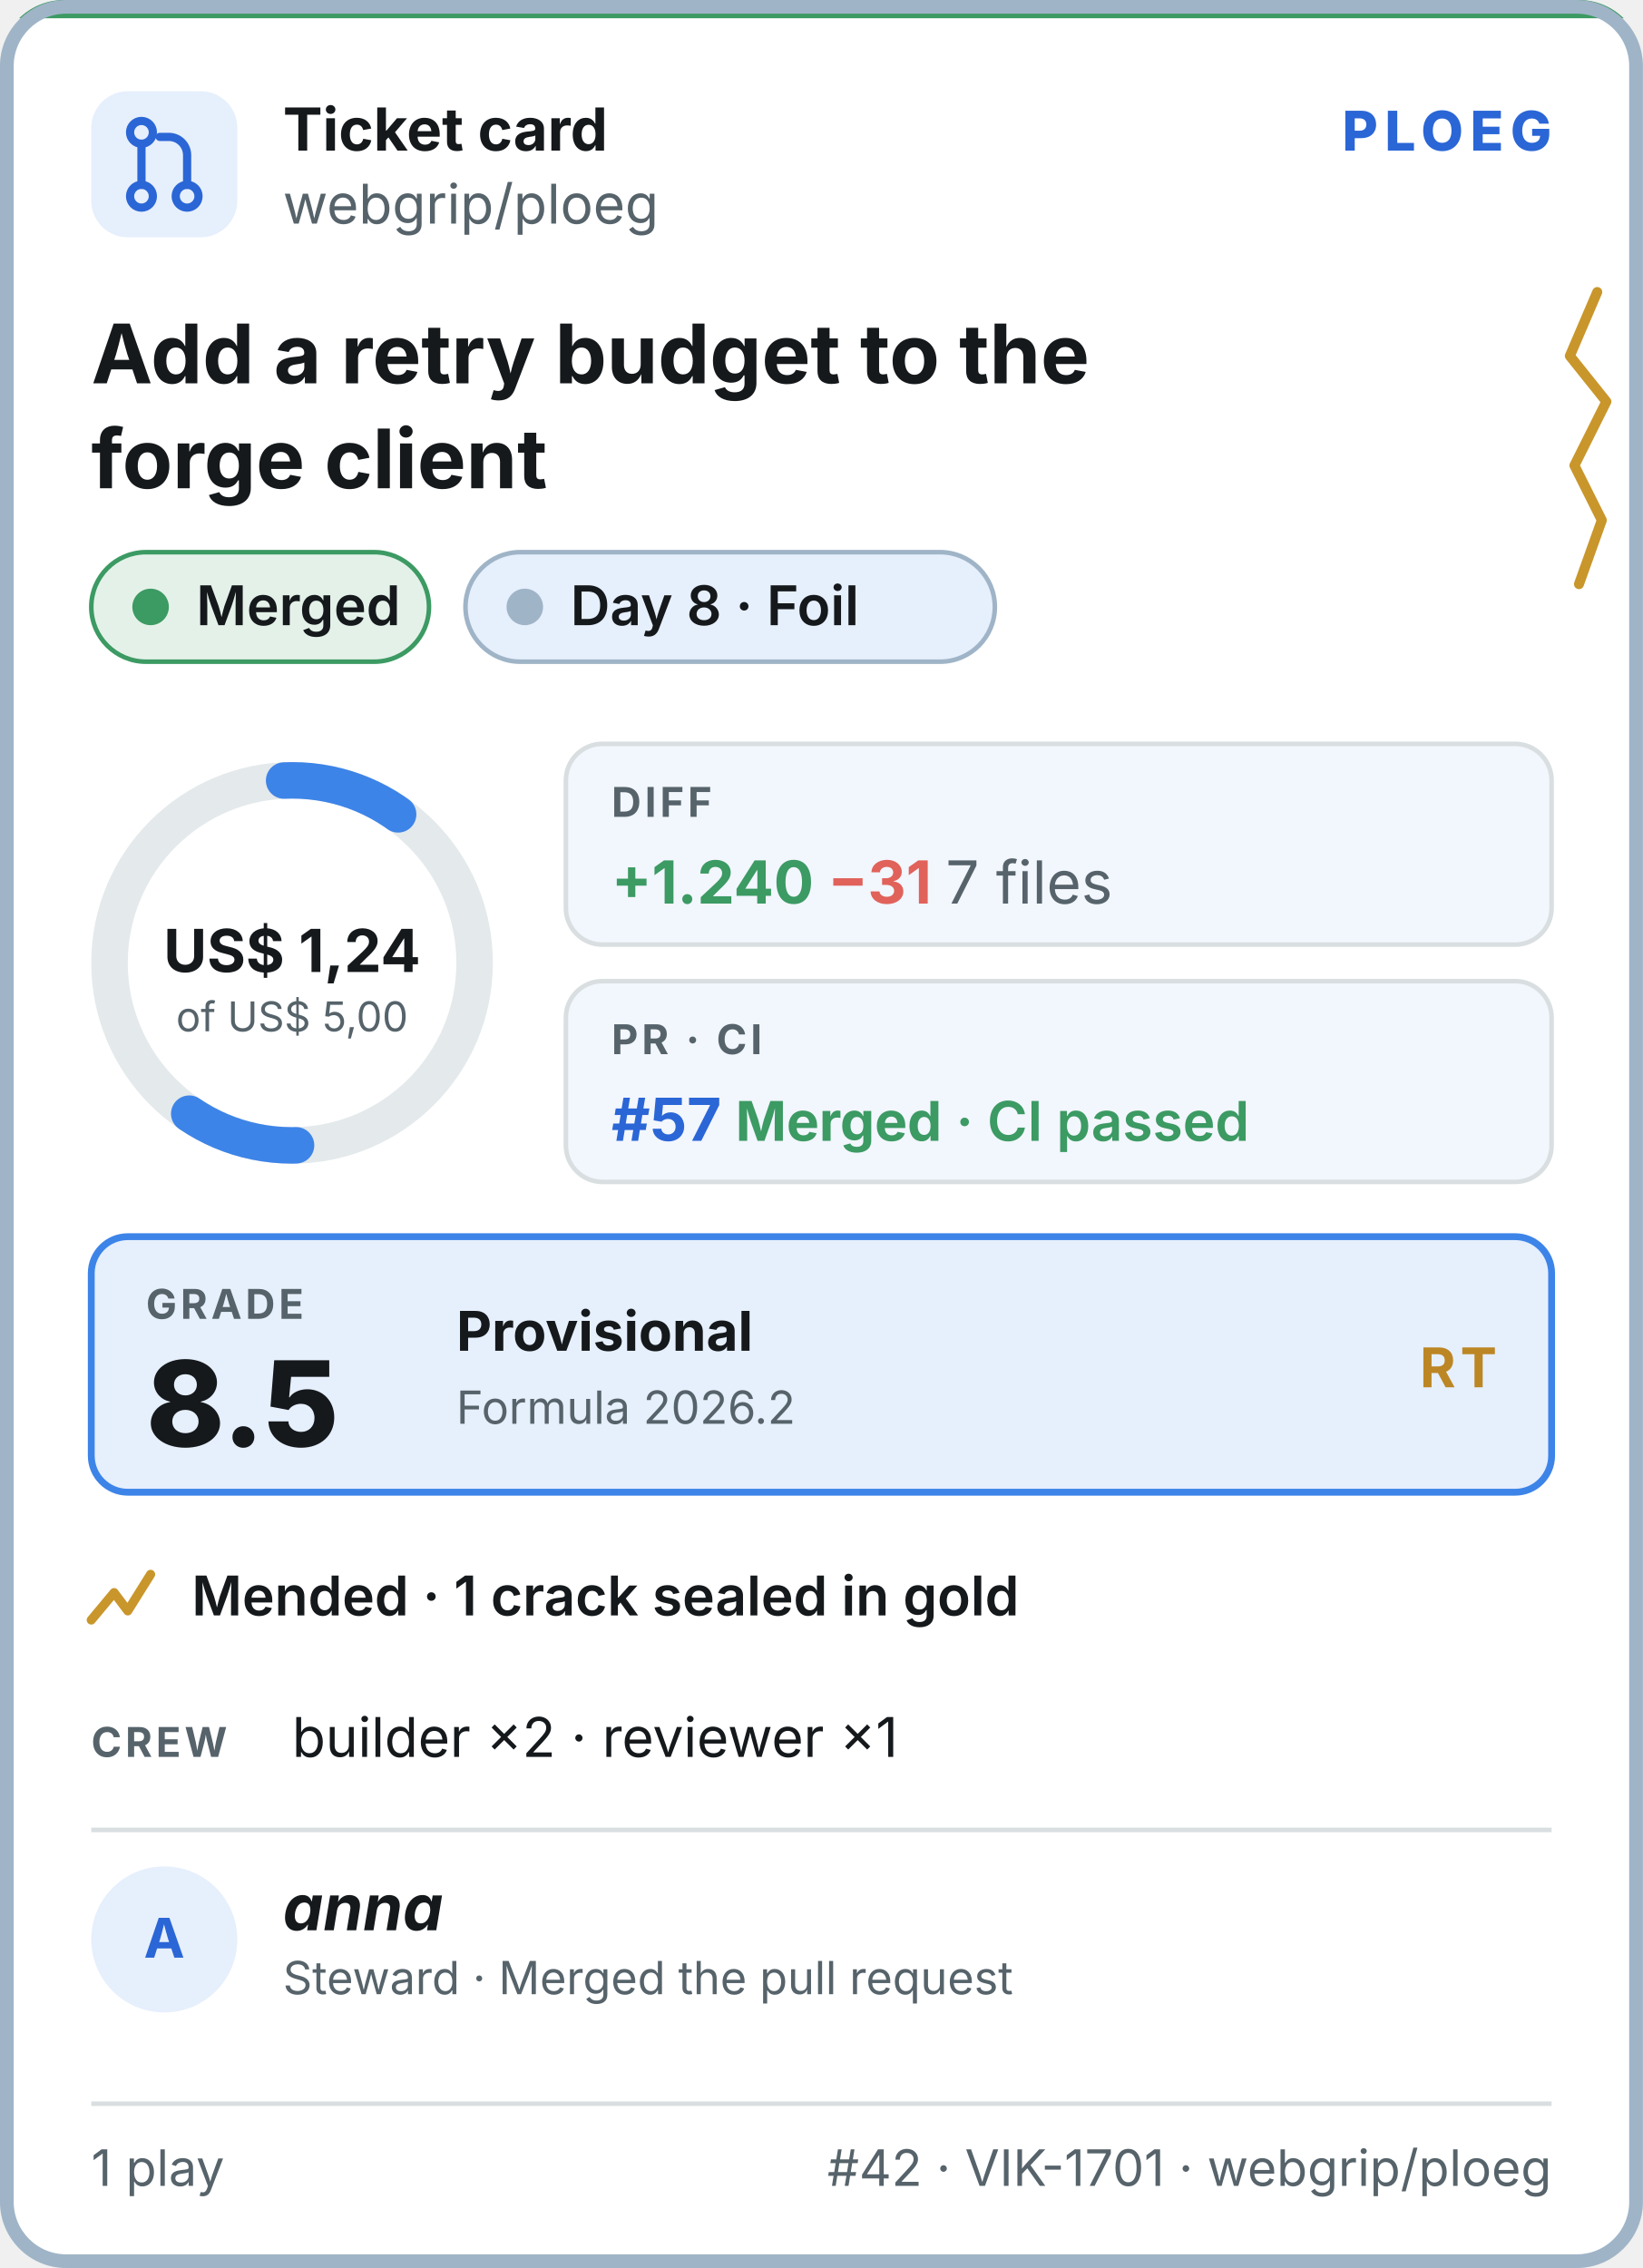
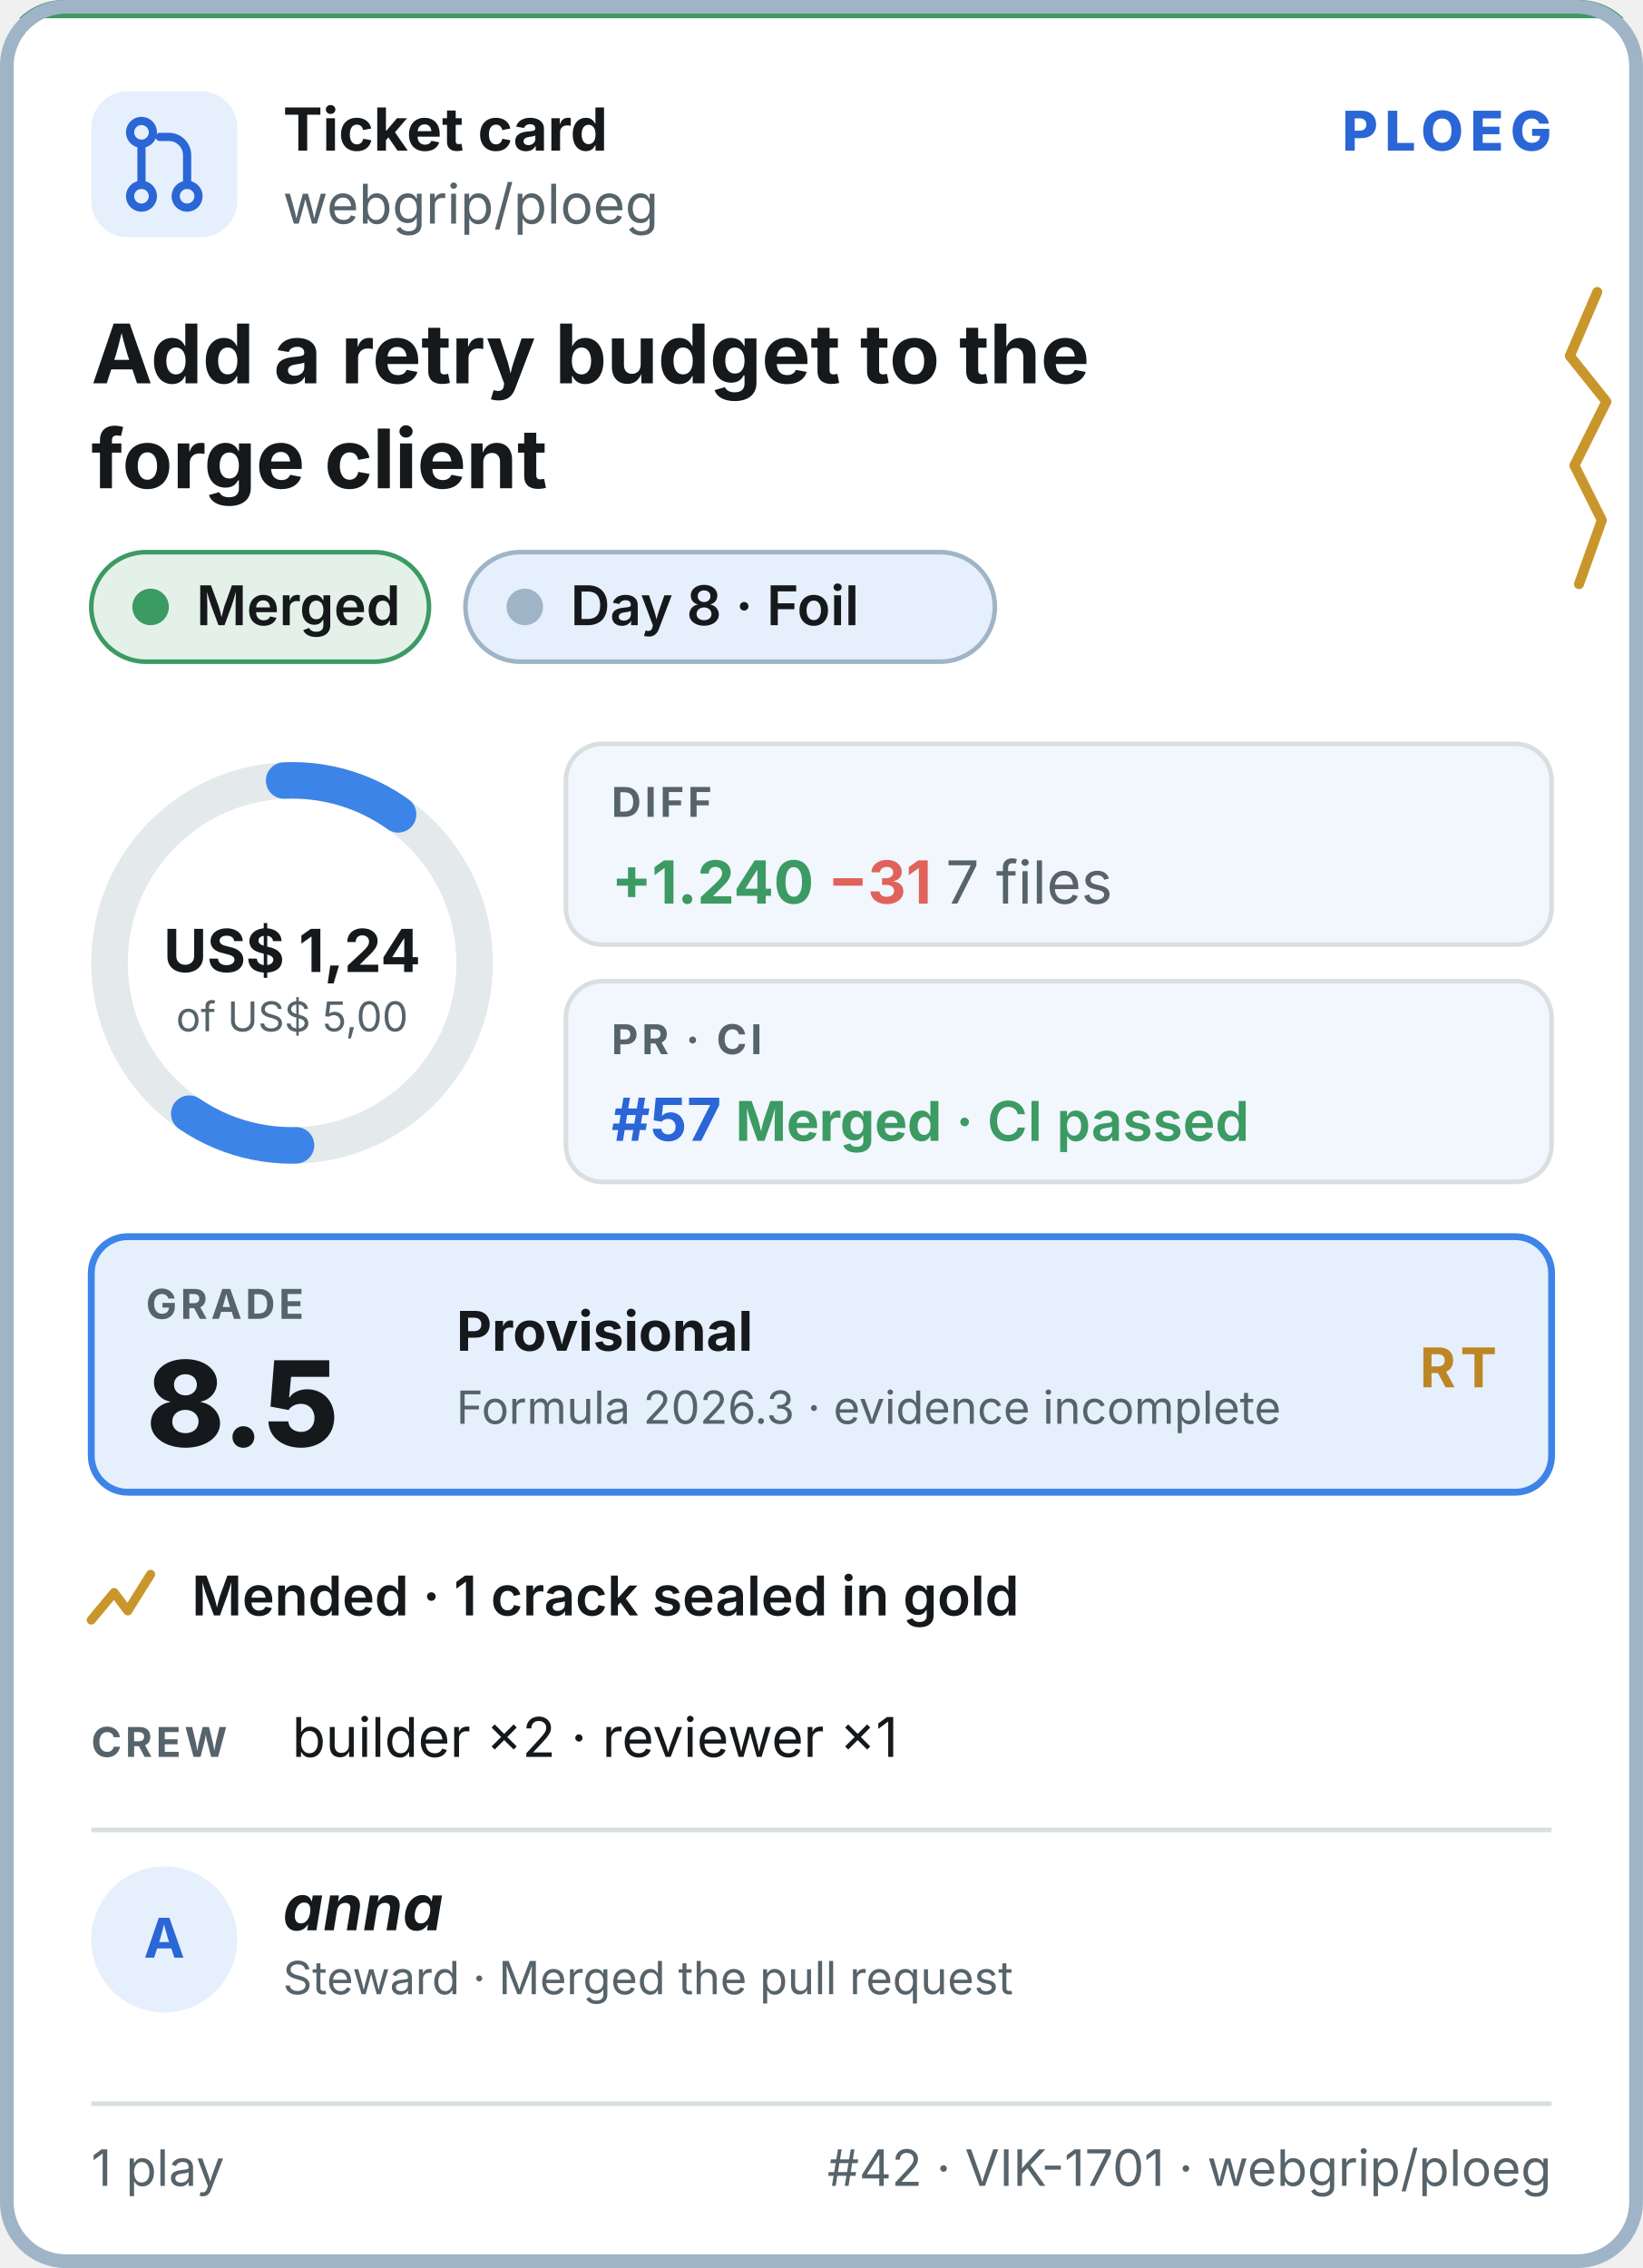
<svg xmlns="http://www.w3.org/2000/svg" width="360" height="497" viewBox="0 0 360 497" role="img" aria-labelledby="card-title card-desc">
  <defs>
    <clipPath id="card-clip">
      <rect x="0" y="0" width="360" height="497" rx="14" />
    </clipPath>
    <linearGradient id="card-sheen" x1="0" y1="0" x2="1" y2="1">
      <stop offset="0" stop-color="#FFFFFF" stop-opacity="0" />
      <stop offset="0.5" stop-color="#9FB4C7" stop-opacity="0.16" />
      <stop offset="1" stop-color="#FFFFFF" stop-opacity="0" />
    </linearGradient>
  </defs>
  <g font-family="Inter, -apple-system, 'Segoe UI', Roboto, Helvetica, Arial, sans-serif">
    <rect x="0.5" y="0.5" width="359" height="496" rx="14" fill="#FFFFFF" stroke="#D9DFE1" />
    <g clip-path="url(#card-clip)">
      <rect x="0" y="0" width="360" height="4" fill="#3C9A63" />
    </g>
    <rect x="1.5" y="1.5" width="357" height="494" rx="13" fill="none" stroke="#9FB4C7" stroke-width="3" data-finish="foil" />
    <rect x="20" y="20" width="32" height="32" rx="8" fill="#E6EFFC" />
    <g fill="none" stroke="#2A66D6" stroke-width="1.8" stroke-linecap="round">
      <circle cx="31" cy="29" r="2.5" />
      <circle cx="31" cy="43" r="2.5" />
      <circle cx="41" cy="43" r="2.5" />
      <path d="M31 31.5 V40.5 M41 40.5 V34 a4 4 0 0 0 -4 -4 H35" />
    </g>
    <text x="62" y="33" font-size="13" font-weight="700" fill="#15191C">Ticket card</text>
    <text x="62" y="49" font-size="12" fill="#56636A">webgrip/ploeg</text>
    <text x="340" y="33" font-size="12" font-weight="800" letter-spacing="1.5" text-anchor="end" fill="#2A66D6">PLOEG</text>
    <text x="20" y="84" font-size="18" font-weight="700" fill="#15191C">Add a retry budget to the</text>
    <text x="20" y="107" font-size="18" font-weight="700" fill="#15191C">forge client</text>
    <rect x="20" y="121" width="74" height="24" rx="12" fill="#3C9A63" fill-opacity="0.14" stroke="#3C9A63" />
    <circle cx="33" cy="133" r="4" fill="#3C9A63" />
    <text x="43" y="137" font-size="12" font-weight="600" fill="#15191C">Merged</text>
    <rect x="102" y="121" width="116" height="24" rx="12" fill="#E6EFFC" stroke="#9FB4C7" />
    <circle cx="115" cy="133" r="4" fill="#9FB4C7" />
    <text x="125" y="137" font-size="12" font-weight="600" fill="#15191C">Day 8 · Foil</text>
    <circle cx="64" cy="211" r="40" fill="none" stroke="#E4E9EB" stroke-width="8" />
    <circle cx="64" cy="211" r="40" fill="none" stroke="#3D84E8" stroke-width="8" stroke-linecap="round" pathLength="100" stroke-dasharray="24.8 100" transform="rotate(-90 64 211)" />
    <text x="64" y="213" font-size="13" font-weight="700" text-anchor="middle" fill="#15191C">US$ 1,24</text>
    <text x="64" y="226" font-size="9" text-anchor="middle" fill="#56636A">of US$ 5,00</text>
    <rect x="124" y="163" width="216" height="44" rx="8" fill="#E6EFFC" fill-opacity="0.5" stroke="#D9DFE1" />
    <text x="134" y="179" font-size="9" font-weight="700" letter-spacing="0.8" fill="#56636A">DIFF</text>
    <text x="134" y="198" font-size="13" font-weight="700">
      <tspan fill="#3C9A63">+1.240</tspan>
      <tspan fill="#E0625A">−31</tspan>
      <tspan font-weight="400" fill="#56636A">7 files</tspan>
    </text>
    <rect x="124" y="215" width="216" height="44" rx="8" fill="#E6EFFC" fill-opacity="0.5" stroke="#D9DFE1" />
    <text x="134" y="231" font-size="9" font-weight="700" letter-spacing="0.8" fill="#56636A">PR · CI</text>
    <text x="134" y="250" font-size="13" font-weight="700" fill="#2A66D6">#57 <tspan font-size="12" fill="#3C9A63">Merged</tspan>
      <tspan font-size="12" font-weight="600" fill="#3C9A63">· CI passed</tspan>
    </text>
    <rect x="20" y="271" width="320" height="56" rx="8" fill="#E6EFFC" stroke="#3D84E8" stroke-width="1.5" data-slot="grade" />
    <text x="32" y="289" font-size="9" font-weight="700" letter-spacing="0.8" fill="#56636A">GRADE</text>
    <text x="32" y="317" font-size="26" font-weight="800" fill="#15191C">8.5</text>
    <text x="100" y="296" font-size="12" font-weight="700" fill="#15191C">Provisional</text>
-     <text x="100" y="312" font-size="10" fill="#56636A">Formula 2026.2</text>
+     <text x="100" y="312" font-size="10" fill="#56636A">Formula 2026.3 · evidence incomplete</text>
    <text x="328" y="304" font-size="12" font-weight="700" letter-spacing="1" text-anchor="end" fill="#BC8624">RT</text>
    <g data-slot="condition">
      <path d="M20 355 l5 -6 l3 4 l5 -8" fill="none" stroke="#C9962B" stroke-width="2" stroke-linecap="round" stroke-linejoin="round" />
      <text x="42" y="354" font-size="12" font-weight="600" fill="#15191C">Mended · 1 crack sealed in gold</text>
    </g>
    <text x="20" y="385" font-size="9" font-weight="700" letter-spacing="0.8" fill="#56636A">CREW</text>
    <text x="64" y="385" font-size="12" fill="#15191C">builder ×2 · reviewer ×1</text>
    <line x1="20" y1="401" x2="340" y2="401" stroke="#D9DFE1" />
    <circle cx="36" cy="425" r="16" fill="#E6EFFC" />
    <text x="36" y="429" font-size="12" font-weight="700" text-anchor="middle" fill="#2A66D6">A</text>
    <text x="62" y="423" font-size="14" font-weight="700" font-style="italic" fill="#15191C">anna</text>
    <text x="62" y="437" font-size="10" fill="#56636A">Steward · Merged the pull request</text>
    <path d="M350 64 l-6 14 l8 10 l-7 14 l6 12 l-5 14" fill="none" stroke="#C9962B" stroke-width="2.2" stroke-linecap="round" stroke-linejoin="round" data-crack="1" />
    <line x1="20" y1="461" x2="340" y2="461" stroke="#D9DFE1" />
    <text x="20" y="479" font-size="11" fill="#56636A">1 play</text>
    <text x="340" y="479" font-size="11" text-anchor="end" fill="#56636A">#42 · VIK-1701 · webgrip/ploeg</text>
  </g>
</svg>
